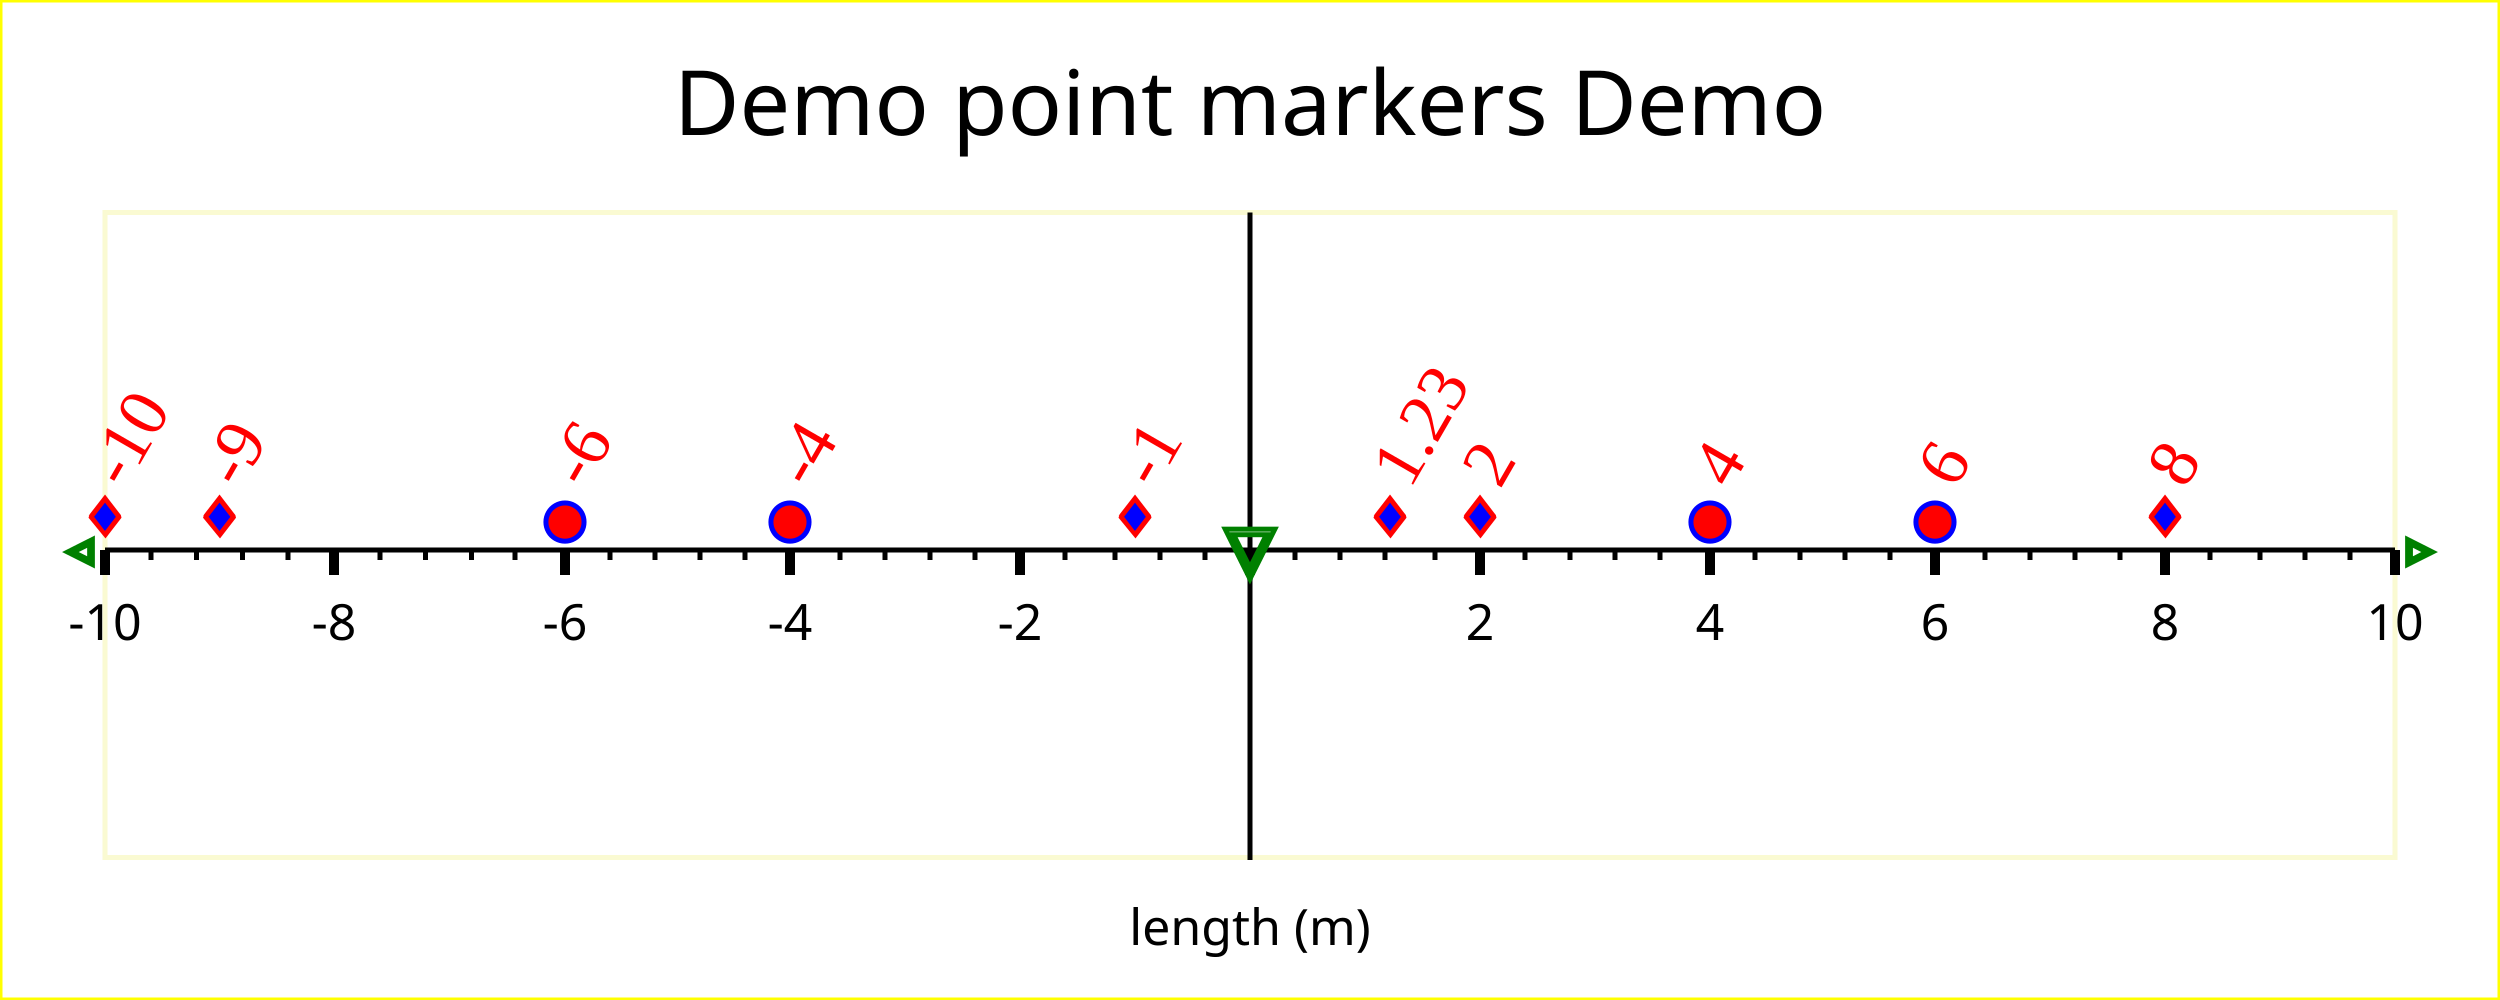
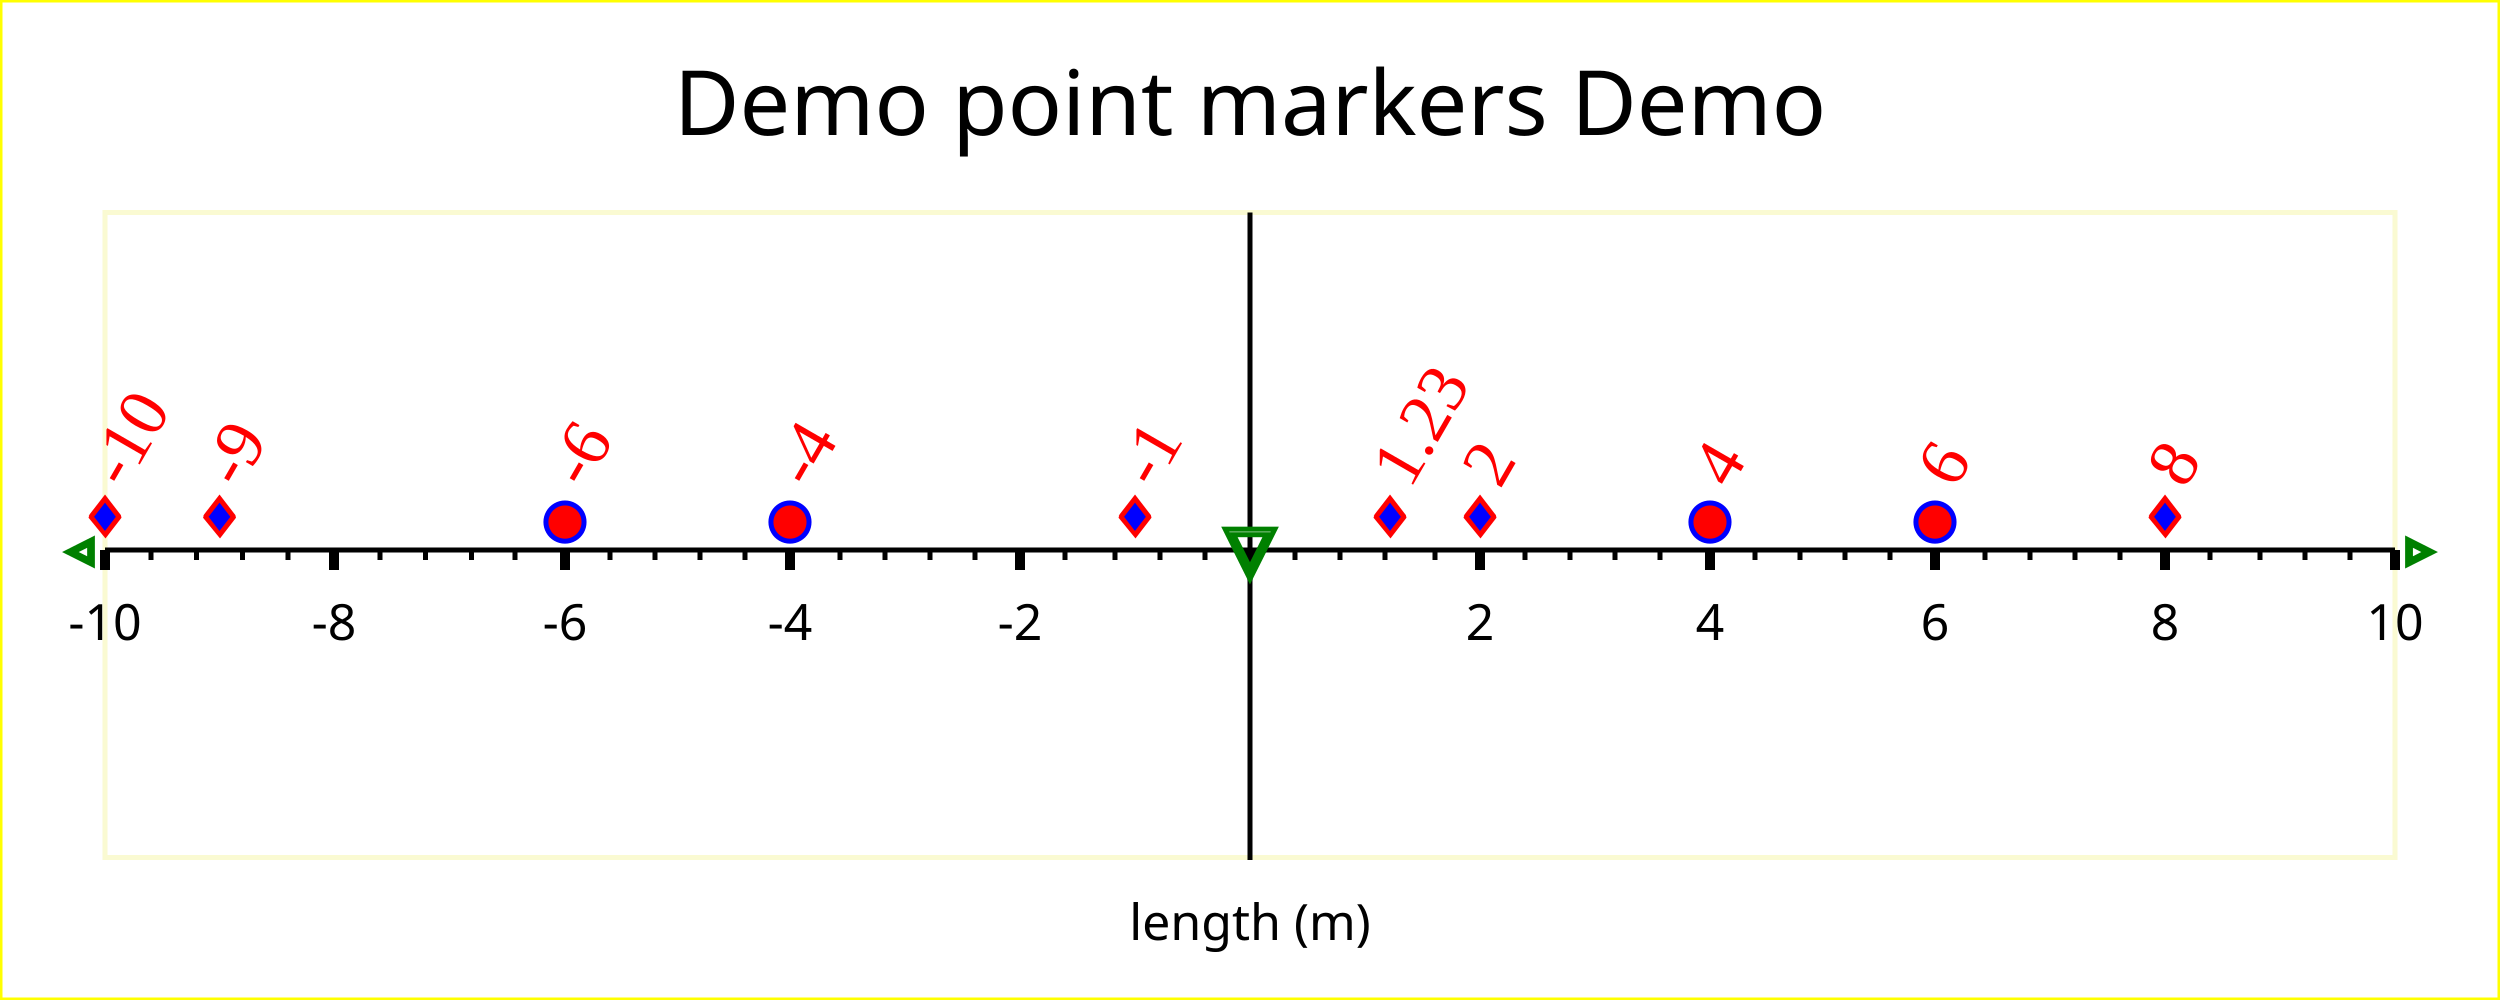
<svg xmlns="http://www.w3.org/2000/svg" width="500" height="200" version="1.1">
  <g id="imageBackground" stroke="rgb(255,255,0)" fill="rgb(255,255,255)" stroke-width="1">
    <rect x="0" y="0" width="500" height="200" />
  </g>
  <g id="plotBackground" stroke="rgb(250,250,210)" fill="rgb(255,255,255)" stroke-width="1">
    <rect x="21" y="42.5" width="458" height="129" />
  </g>
  <g id="xMinorGrid" stroke="rgb(200,220,255)" stroke-width="0.5">
</g>
  <g id="xMajorGrid" stroke="rgb(200,220,255)" stroke-width="1">
</g>
  <g id="xAxis" stroke="rgb(0,0,0)" stroke-width="1">
    <line x1="250" y1="42.5" x2="250" y2="172" />
    <line x1="21" y1="110" x2="479" y2="110" />
  </g>
  <g id="xMinorTicks" stroke="rgb(0,0,0)" stroke-width="1">
    <path d="M259,110 L259,112  M268,110 L268,112  M277,110 L277,112  M287,110 L287,112  M305,110 L305,112  M314,110 L314,112  M323,110 L323,112  M332,110 L332,112  M351,110 L351,112  M360,110 L360,112  M369,110 L369,112  M378,110 L378,112  M397,110 L397,112  M406,110 L406,112  M415,110 L415,112  M424,110 L424,112  M442,110 L442,112  M452,110 L452,112  M461,110 L461,112  M470,110 L470,112  M241,110 L241,112  M232,110 L232,112  M223,110 L223,112  M213,110 L213,112  M195,110 L195,112  M186,110 L186,112  M177,110 L177,112  M168,110 L168,112  M149,110 L149,112  M140,110 L140,112  M131,110 L131,112  M122,110 L122,112  M103,110 L103,112  M94.3,110 L94.3,112  M85.1,110 L85.1,112  M76,110 L76,112  M57.6,110 L57.6,112  M48.5,110 L48.5,112  M39.3,110 L39.3,112  M30.2,110 L30.2,112  " fill="none" />
  </g>
  <g id="xMajorTicks" stroke="rgb(0,0,0)" stroke-width="2">
-     <path d="M250,110 L250,115  M296,110 L296,115  M342,110 L342,115  M387,110 L387,115  M433,110 L433,115  M479,110 L479,115  M250,110 L250,115  M204,110 L204,115  M158,110 L158,115  M113,110 L113,115  M66.8,110 L66.8,115  M21,110 L21,115  " fill="none" />
+     <path d="M250,110 L250,114  M296,110 L296,114  M342,110 L342,114  M387,110 L387,114  M433,110 L433,114  M479,110 L479,114  M250,110 L250,114  M204,110 L204,114  M158,110 L158,114  M113,110 L113,114  M66.8,110 L66.8,114  M21,110 L21,114  " fill="none" />
  </g>
  <g id="xTicksValues">
    <text x="296" y="128" text-anchor="middle" font-size="10" font-family="Verdana">2	</text>
    <text x="342" y="128" text-anchor="middle" font-size="10" font-family="Verdana">4	</text>
    <text x="387" y="128" text-anchor="middle" font-size="10" font-family="Verdana">6	</text>
    <text x="433" y="128" text-anchor="middle" font-size="10" font-family="Verdana">8	</text>
    <text x="479" y="128" text-anchor="middle" font-size="10" font-family="Verdana">10	</text>
    <text x="204" y="128" text-anchor="middle" font-size="10" font-family="Verdana">-2	</text>
    <text x="158" y="128" text-anchor="middle" font-size="10" font-family="Verdana">-4	</text>
    <text x="113" y="128" text-anchor="middle" font-size="10" font-family="Verdana">-6	</text>
    <text x="66.8" y="128" text-anchor="middle" font-size="10" font-family="Verdana">-8	</text>
    <text x="21" y="128" text-anchor="middle" font-size="10" font-family="Verdana">-10	</text>
  </g>
  <g id="xLabel">
-     <text x="250" y="189" text-anchor="middle" font-size="10" font-family="Verdana">length (m)	</text>
+     <text x="250" y="188" text-anchor="middle" font-size="10" font-family="Verdana">length (m)	</text>
  </g>
  <g id="plotPoints">
    <g stroke="rgb(255,0,0)" fill="rgb(0,0,255)">
      <text x="21" y="107" text-anchor="middle" font-size="10" font-family="Lucida Sans Unicode">♦	</text>
      <text x="43.9" y="107" text-anchor="middle" font-size="10" font-family="Lucida Sans Unicode">♦	</text>
      <text x="227" y="107" text-anchor="middle" font-size="10" font-family="Lucida Sans Unicode">♦	</text>
      <text x="278" y="107" text-anchor="middle" font-size="10" font-family="Lucida Sans Unicode">♦	</text>
      <text x="296" y="107" text-anchor="middle" font-size="10" font-family="Lucida Sans Unicode">♦	</text>
      <text x="433" y="107" text-anchor="middle" font-size="10" font-family="Lucida Sans Unicode">♦	</text>
    </g>
    <g stroke="rgb(0,0,255)" fill="rgb(255,0,0)">
      <text x="113" y="107" text-anchor="middle" font-size="10" font-family="Lucida Sans Unicode">●	</text>
      <text x="158" y="107" text-anchor="middle" font-size="10" font-family="Lucida Sans Unicode">●	</text>
      <text x="342" y="107" text-anchor="middle" font-size="10" font-family="Lucida Sans Unicode">●	</text>
      <text x="387" y="107" text-anchor="middle" font-size="10" font-family="Lucida Sans Unicode">●	</text>
    </g>
  </g>
  <g id="limitPoints" stroke="rgb(0,128,0)" fill="rgb(255,255,255)">
    <text x="16" y="113" text-anchor="middle" font-size="10" font-family="Lucida Sans Unicode">◃	</text>
    <text x="484" y="113" text-anchor="middle" font-size="10" font-family="Lucida Sans Unicode">▹	</text>
    <text x="250" y="116" text-anchor="middle" font-size="20" font-family="Lucida Sans Unicode">▿	</text>
  </g>
  <g id="title">
    <text x="250" y="27" text-anchor="middle" font-size="18" font-family="Verdana">Demo point markers Demo	</text>
  </g>
  <g id="plotXValues" fill="rgb(255,0,0)">
    <g>
      <text x="25" y="98" transform="rotate(-60 25 98)" font-size="14" font-family="Times New Roman">-10	</text>
    </g>
    <g>
      <text x="47.9" y="98" transform="rotate(-60 47.9 98)" font-size="14" font-family="Times New Roman">-9	</text>
    </g>
    <g>
      <text x="231" y="98" transform="rotate(-60 231 98)" font-size="14" font-family="Times New Roman">-1	</text>
    </g>
    <g>
      <text x="282" y="98" transform="rotate(-60 282 98)" font-size="14" font-family="Times New Roman">1.23	</text>
    </g>
    <g>
      <text x="300" y="98" transform="rotate(-60 300 98)" font-size="14" font-family="Times New Roman">2	</text>
    </g>
    <g>
      <text x="437" y="98" transform="rotate(-60 437 98)" font-size="14" font-family="Times New Roman">8	</text>
    </g>
    <g>
      <text x="117" y="98" transform="rotate(-60 117 98)" font-size="14" font-family="Times New Roman">-6	</text>
    </g>
    <g>
      <text x="162" y="98" transform="rotate(-60 162 98)" font-size="14" font-family="Times New Roman">-4	</text>
    </g>
    <g>
      <text x="346" y="98" transform="rotate(-60 346 98)" font-size="14" font-family="Times New Roman">4	</text>
    </g>
    <g>
      <text x="391" y="98" transform="rotate(-60 391 98)" font-size="14" font-family="Times New Roman">6	</text>
    </g>
  </g>
</svg>
